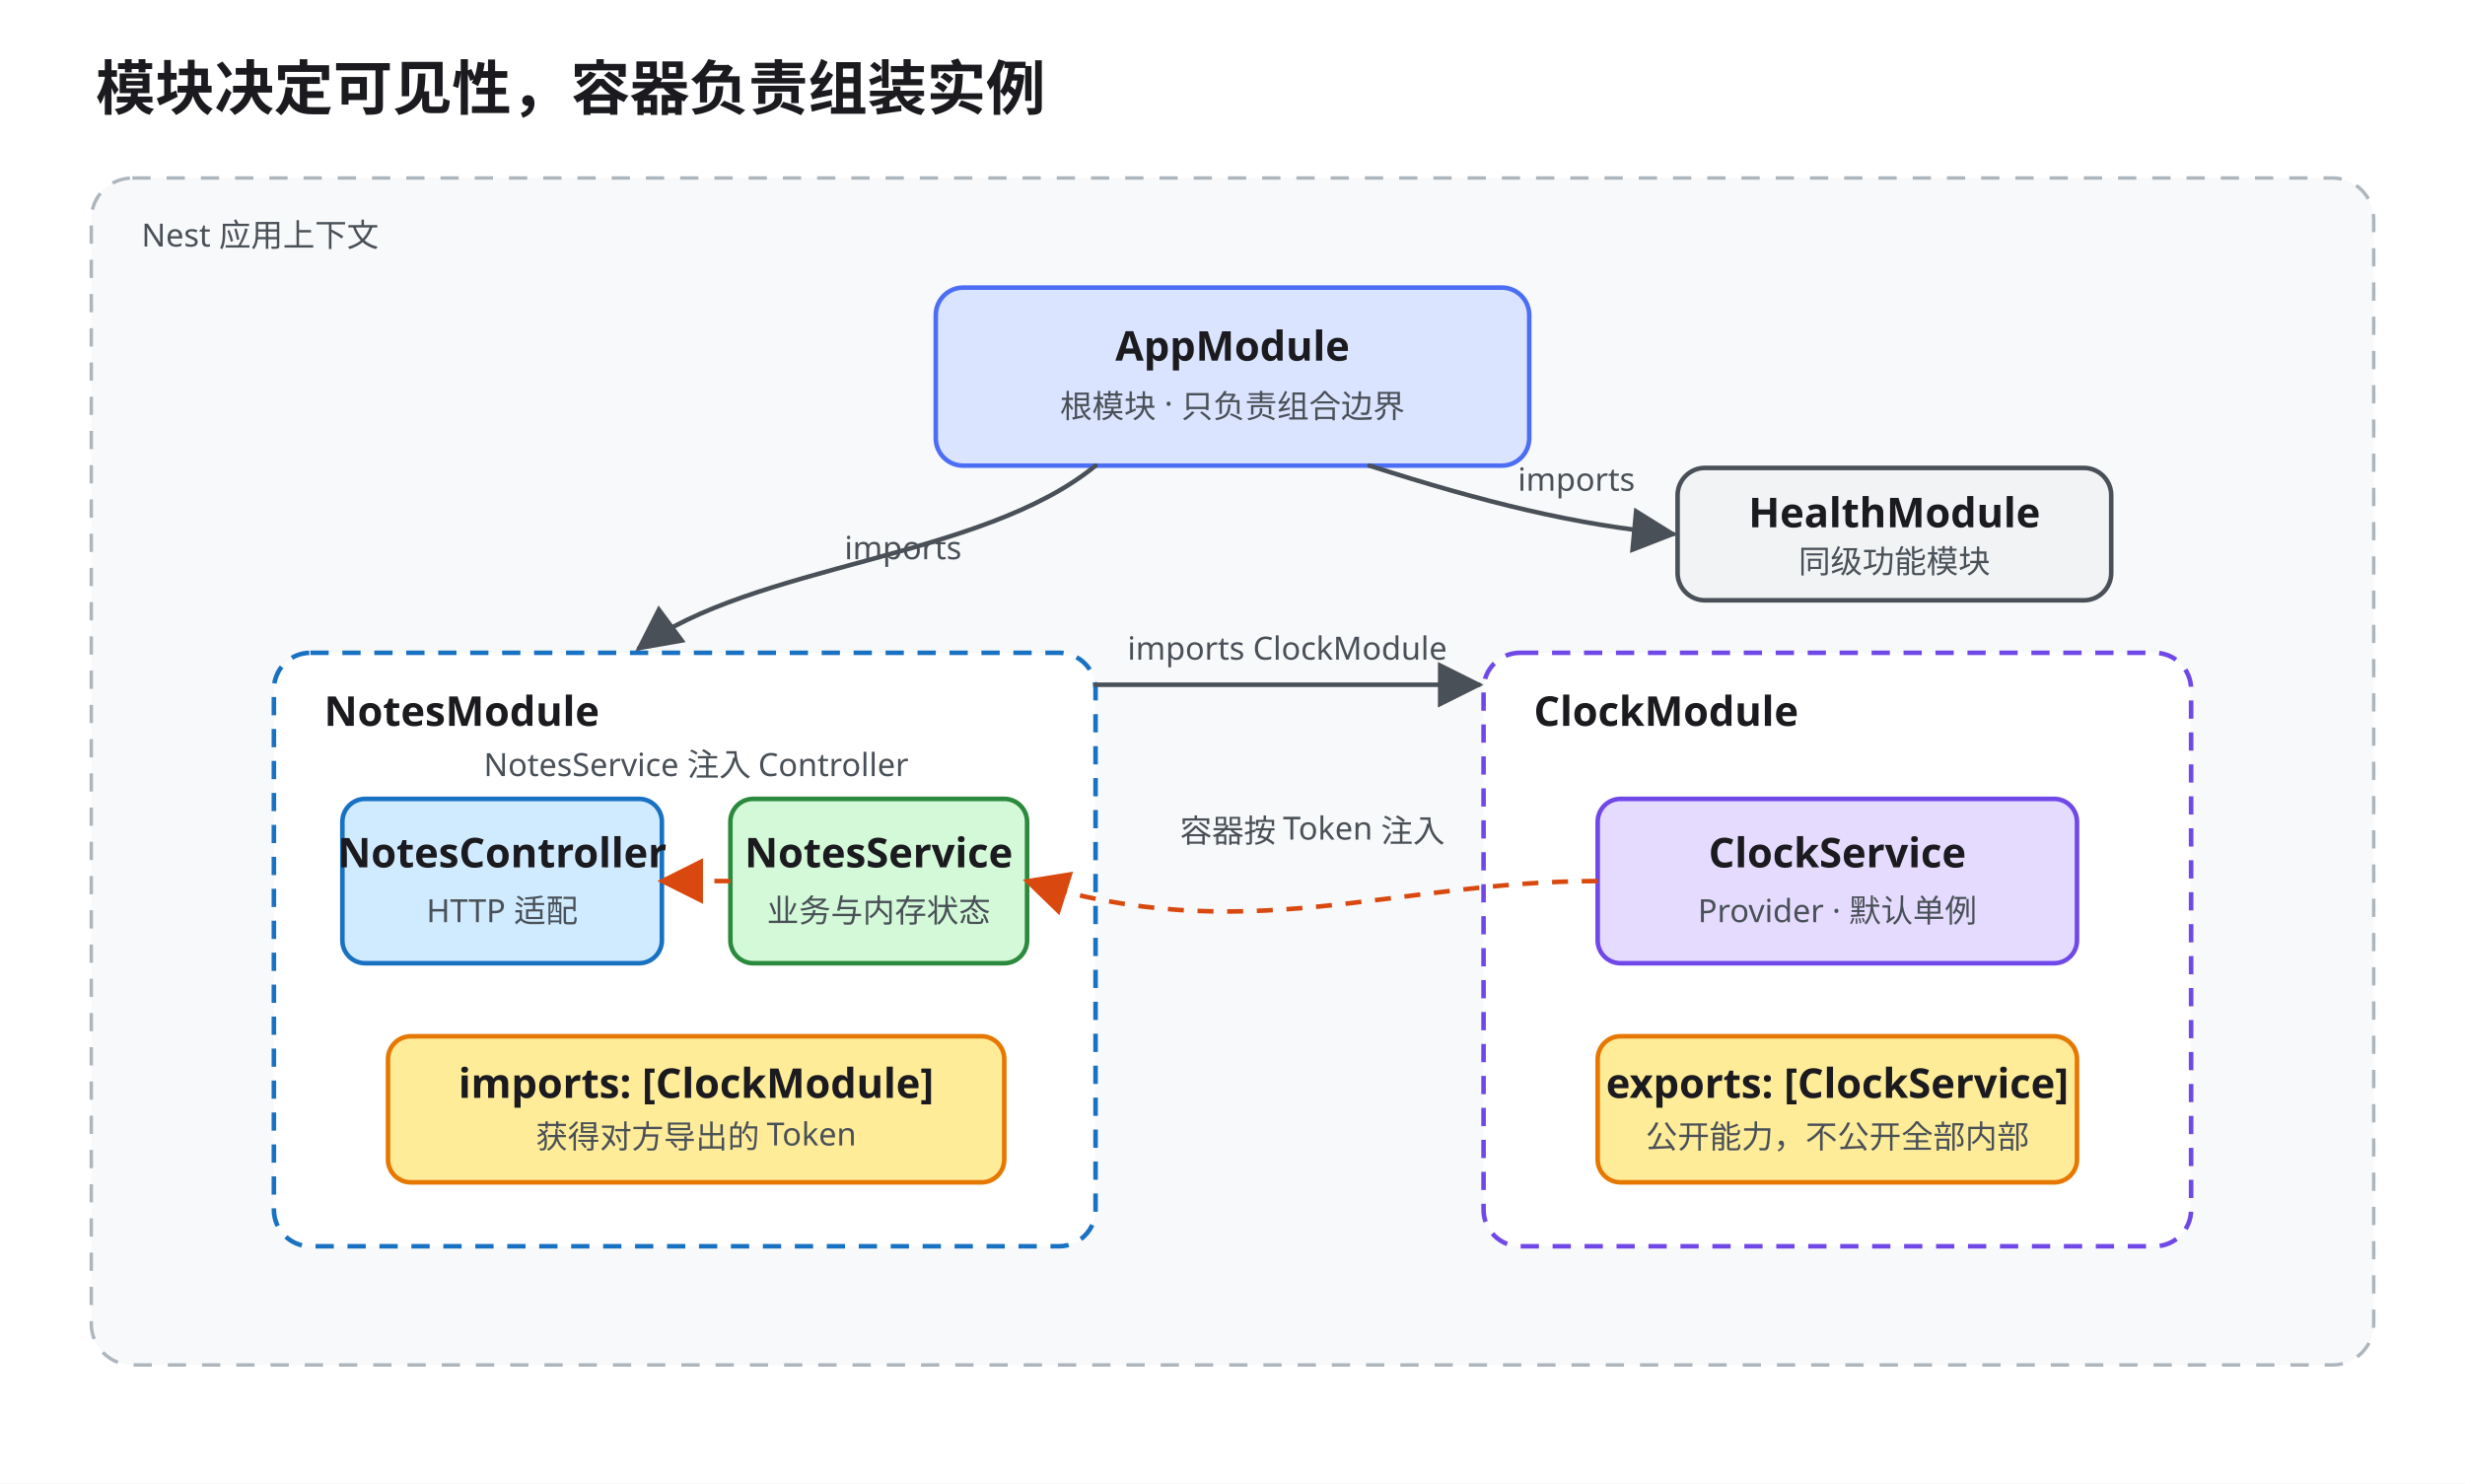
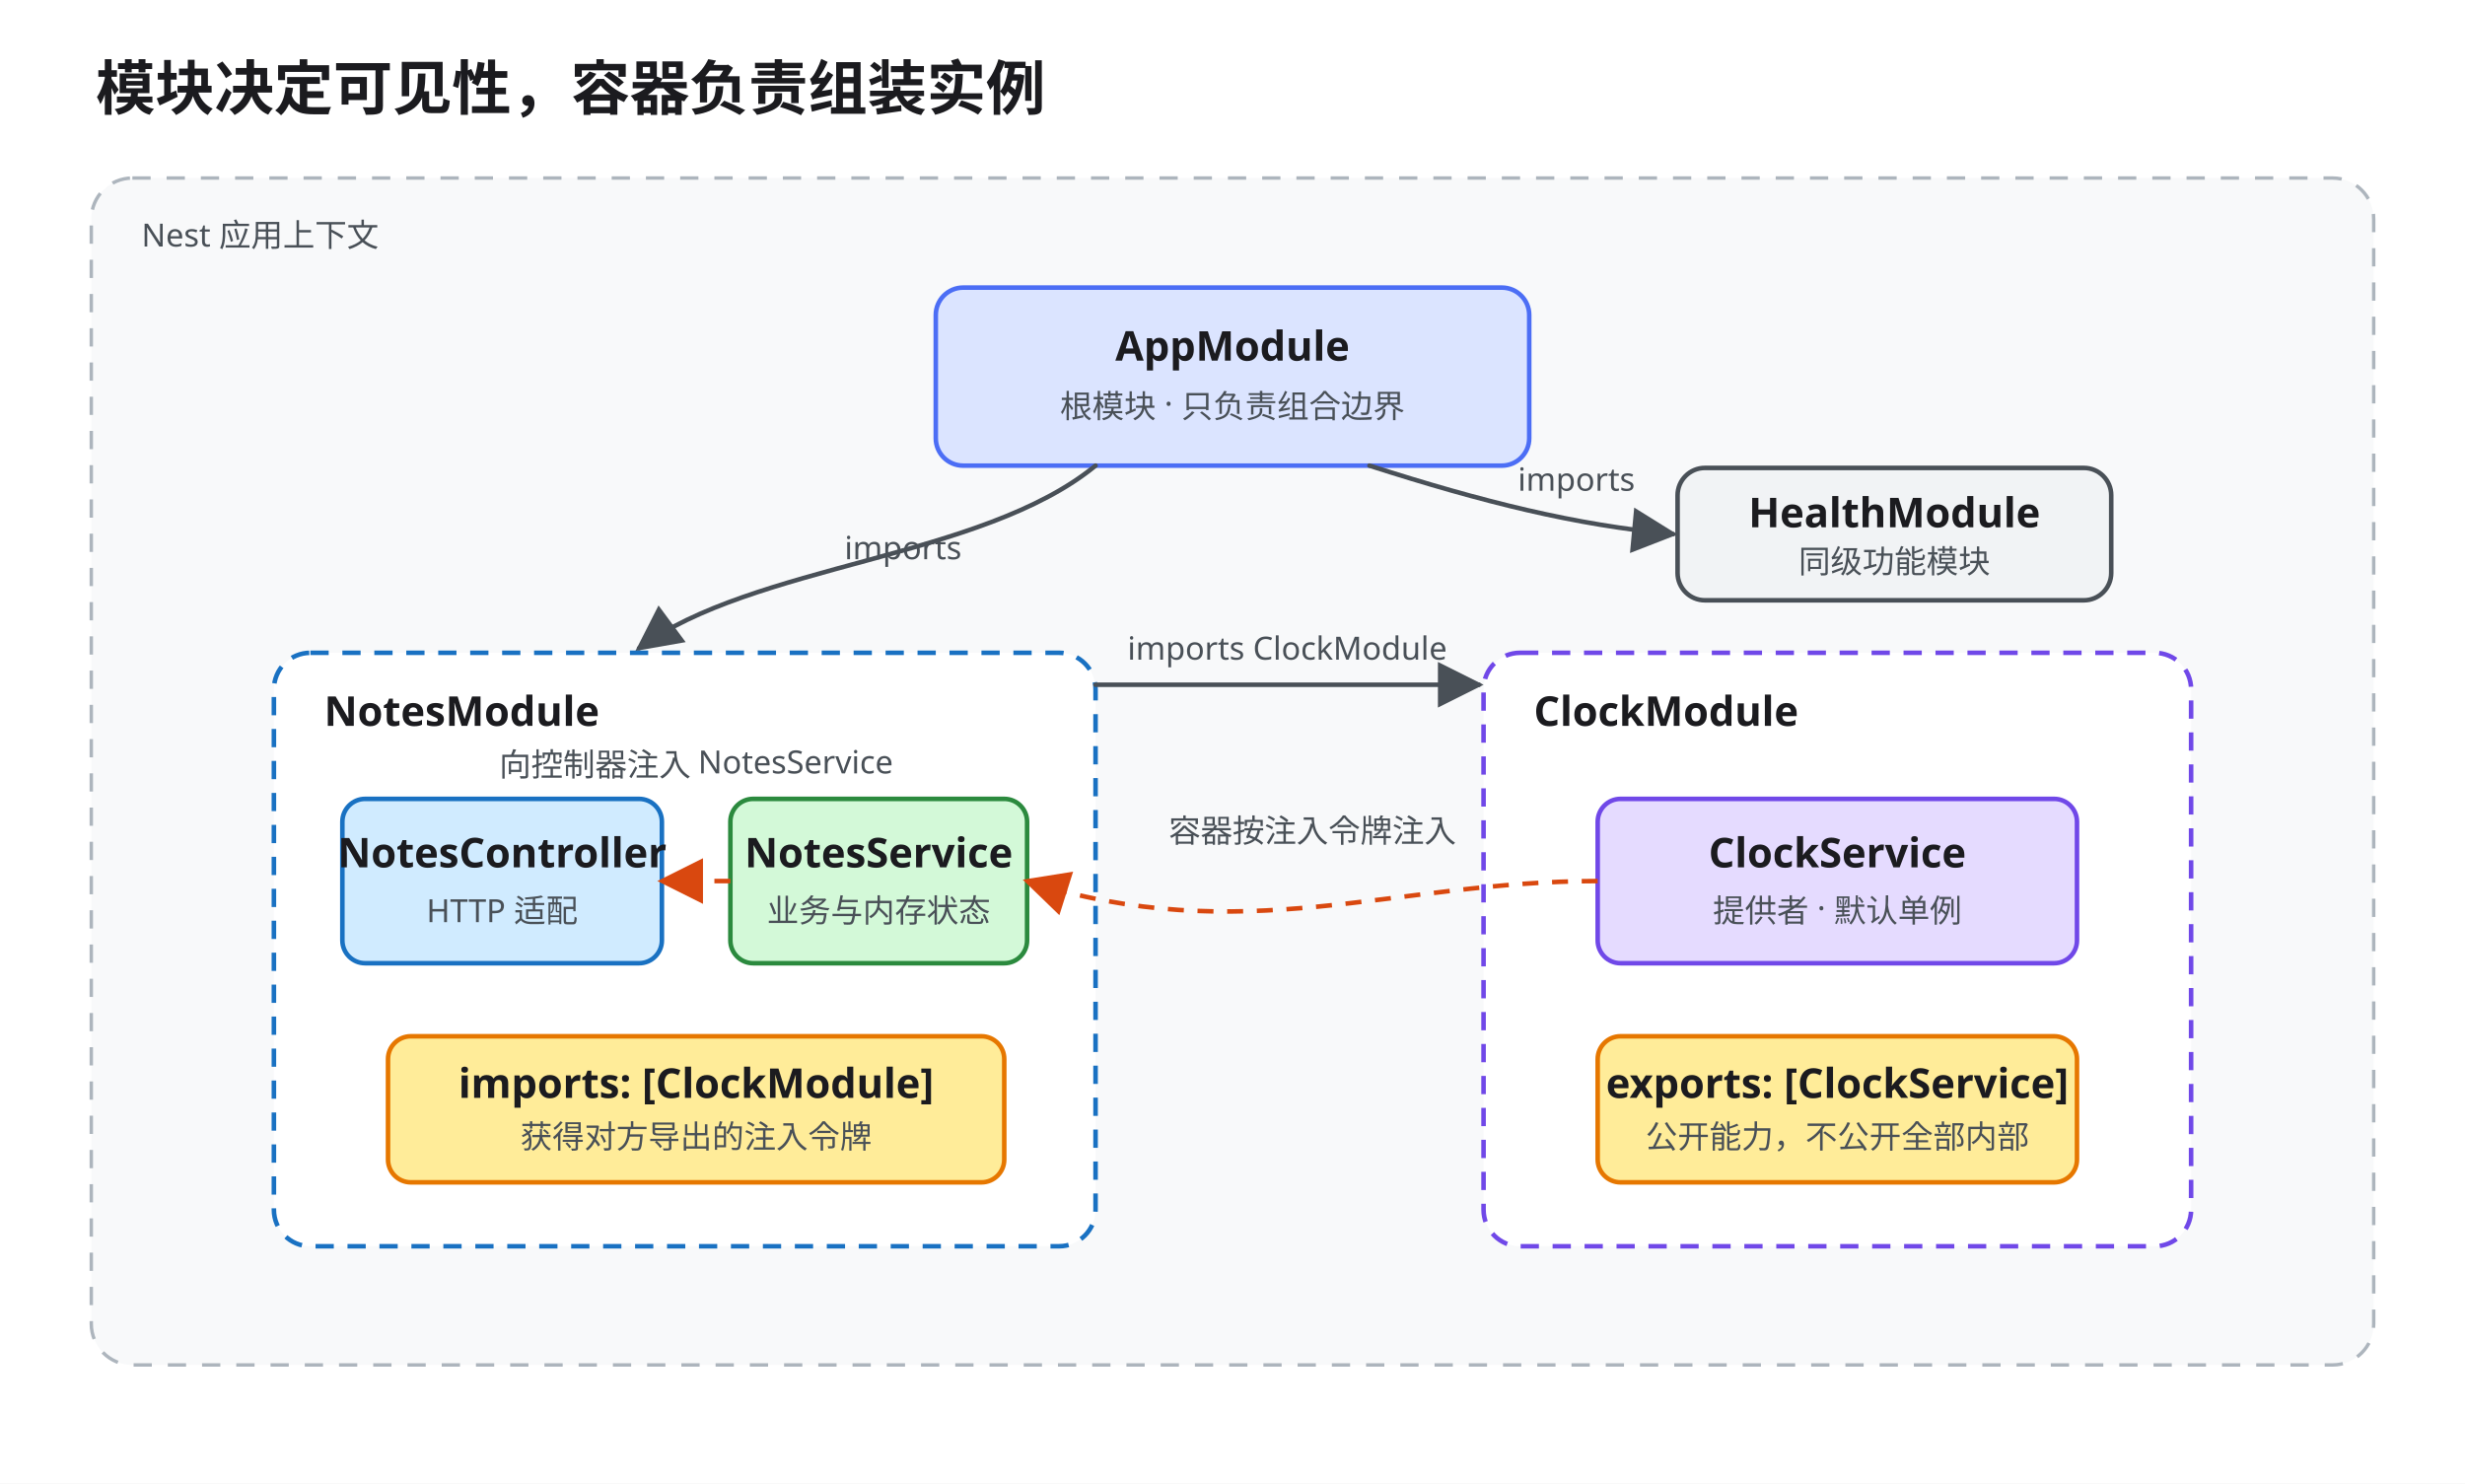
<svg xmlns="http://www.w3.org/2000/svg" viewBox="0 0 1080 650" role="img" aria-labelledby="title desc">
  <defs>
    <style>
      text { font-family: 'Patrick Hand', 'LXGW WenKai', 'Kaiti SC', 'KaiTi', sans-serif; fill: #1b1b1f; }
      .title { font-size: 26px; font-weight: 600; }
      .label { font-size: 18px; font-weight: 600; }
      .desc { font-size: 14px; fill: #495057; }
      .edge { fill: none; stroke: #495057; stroke-width: 2; stroke-linecap: round; stroke-linejoin: round; marker-end: url(#arrow); }
      .inject { fill: none; stroke: #d9480f; stroke-width: 2; stroke-dasharray: 7 6; marker-end: url(#arrow-orange); }
    </style>
    <marker id="arrow" markerWidth="10" markerHeight="10" refX="9" refY="5" orient="auto">
      <path d="M0 0 L10 5 L0 10 Z" fill="#495057" />
    </marker>
    <marker id="arrow-orange" markerWidth="10" markerHeight="10" refX="9" refY="5" orient="auto">
      <path d="M0 0 L10 5 L0 10 Z" fill="#d9480f" />
    </marker>
  </defs>
  <rect width="1080" height="650" fill="#ffffff" />
  <text x="42" y="48" class="title">模块决定可见性，容器负责组装实例</text>
  <rect x="40" y="78" width="1000" height="520" rx="18" fill="#f8f9fa" stroke="#adb5bd" stroke-width="1.5" stroke-dasharray="8 7" />
  <text x="62" y="108" class="desc">Nest 应用上下文</text>
  <rect x="410" y="126" width="260" height="78" rx="12" fill="#dbe4ff" stroke="#4c6ef5" stroke-width="2" />
  <text x="540" y="158" class="label" text-anchor="middle">AppModule</text>
  <text x="540" y="183" class="desc" text-anchor="middle">根模块 · 只负责组合边界</text>
  <path class="edge" d="M480 204 C430 245 330 247 280 284" />
  <text x="370" y="245" class="desc">imports</text>
  <path class="edge" d="M600 204 C650 220 690 230 733 234" />
  <text x="665" y="215" class="desc">imports</text>
  <rect x="735" y="205" width="190" height="58" rx="12" fill="#f1f3f5" stroke="#495057" stroke-width="2" />
  <text x="830" y="231" class="label" text-anchor="middle">HealthModule</text>
  <text x="830" y="251" class="desc" text-anchor="middle">同级功能模块</text>
  <rect x="120" y="286" width="360" height="260" rx="16" fill="#ffffff" stroke="#1971c2" stroke-width="2" stroke-dasharray="8 6" />
  <text x="142" y="318" class="label">NotesModule</text>
  <rect x="150" y="350" width="140" height="72" rx="10" fill="#d0ebff" stroke="#1971c2" stroke-width="2" />
  <text x="220" y="380" class="label" text-anchor="middle">NotesController</text>
  <text x="220" y="404" class="desc" text-anchor="middle">HTTP 适配</text>
  <rect x="320" y="350" width="130" height="72" rx="10" fill="#d3f9d8" stroke="#2b8a3e" stroke-width="2" />
  <text x="385" y="380" class="label" text-anchor="middle">NotesService</text>
  <text x="385" y="404" class="desc" text-anchor="middle">业务与内存状态</text>
  <path class="inject" d="M320 386 L290 386" />
-   <text x="305" y="340" class="desc" text-anchor="middle">NotesService 注入 Controller</text>
+   <text x="305" y="340" class="desc" text-anchor="middle">向控制器注入 NotesService</text>
  <rect x="170" y="454" width="270" height="64" rx="10" fill="#ffec99" stroke="#e67700" stroke-width="2" />
  <text x="305" y="481" class="label" text-anchor="middle">imports: [ClockModule]</text>
-   <text x="305" y="503" class="desc" text-anchor="middle">获得对方导出的 Token</text>
+   <text x="305" y="503" class="desc" text-anchor="middle">获得对方导出的注入令牌</text>
  <rect x="650" y="286" width="310" height="260" rx="16" fill="#ffffff" stroke="#7048e8" stroke-width="2" stroke-dasharray="8 6" />
  <text x="672" y="318" class="label">ClockModule</text>
  <path class="edge" d="M480 300 L648 300" />
  <text x="564" y="289" class="desc" text-anchor="middle">imports ClockModule</text>
  <rect x="700" y="350" width="210" height="72" rx="10" fill="#e5dbff" stroke="#7048e8" stroke-width="2" />
  <text x="805" y="380" class="label" text-anchor="middle">ClockService</text>
-   <text x="805" y="404" class="desc" text-anchor="middle">Provider · 默认单例</text>
+   <text x="805" y="404" class="desc" text-anchor="middle">提供者 · 默认单例</text>
  <rect x="700" y="454" width="210" height="64" rx="10" fill="#ffec99" stroke="#e67700" stroke-width="2" />
  <text x="805" y="481" class="label" text-anchor="middle">exports: [ClockService]</text>
  <text x="805" y="503" class="desc" text-anchor="middle">公开能力，不公开全部内部</text>
  <path class="inject" d="M700 386 C610 386 545 416 450 386" />
-   <text x="575" y="369" class="desc" text-anchor="middle">容器按 Token 注入</text>
+   <text x="575" y="369" class="desc" text-anchor="middle">容器按注入令牌注入</text>
</svg>
